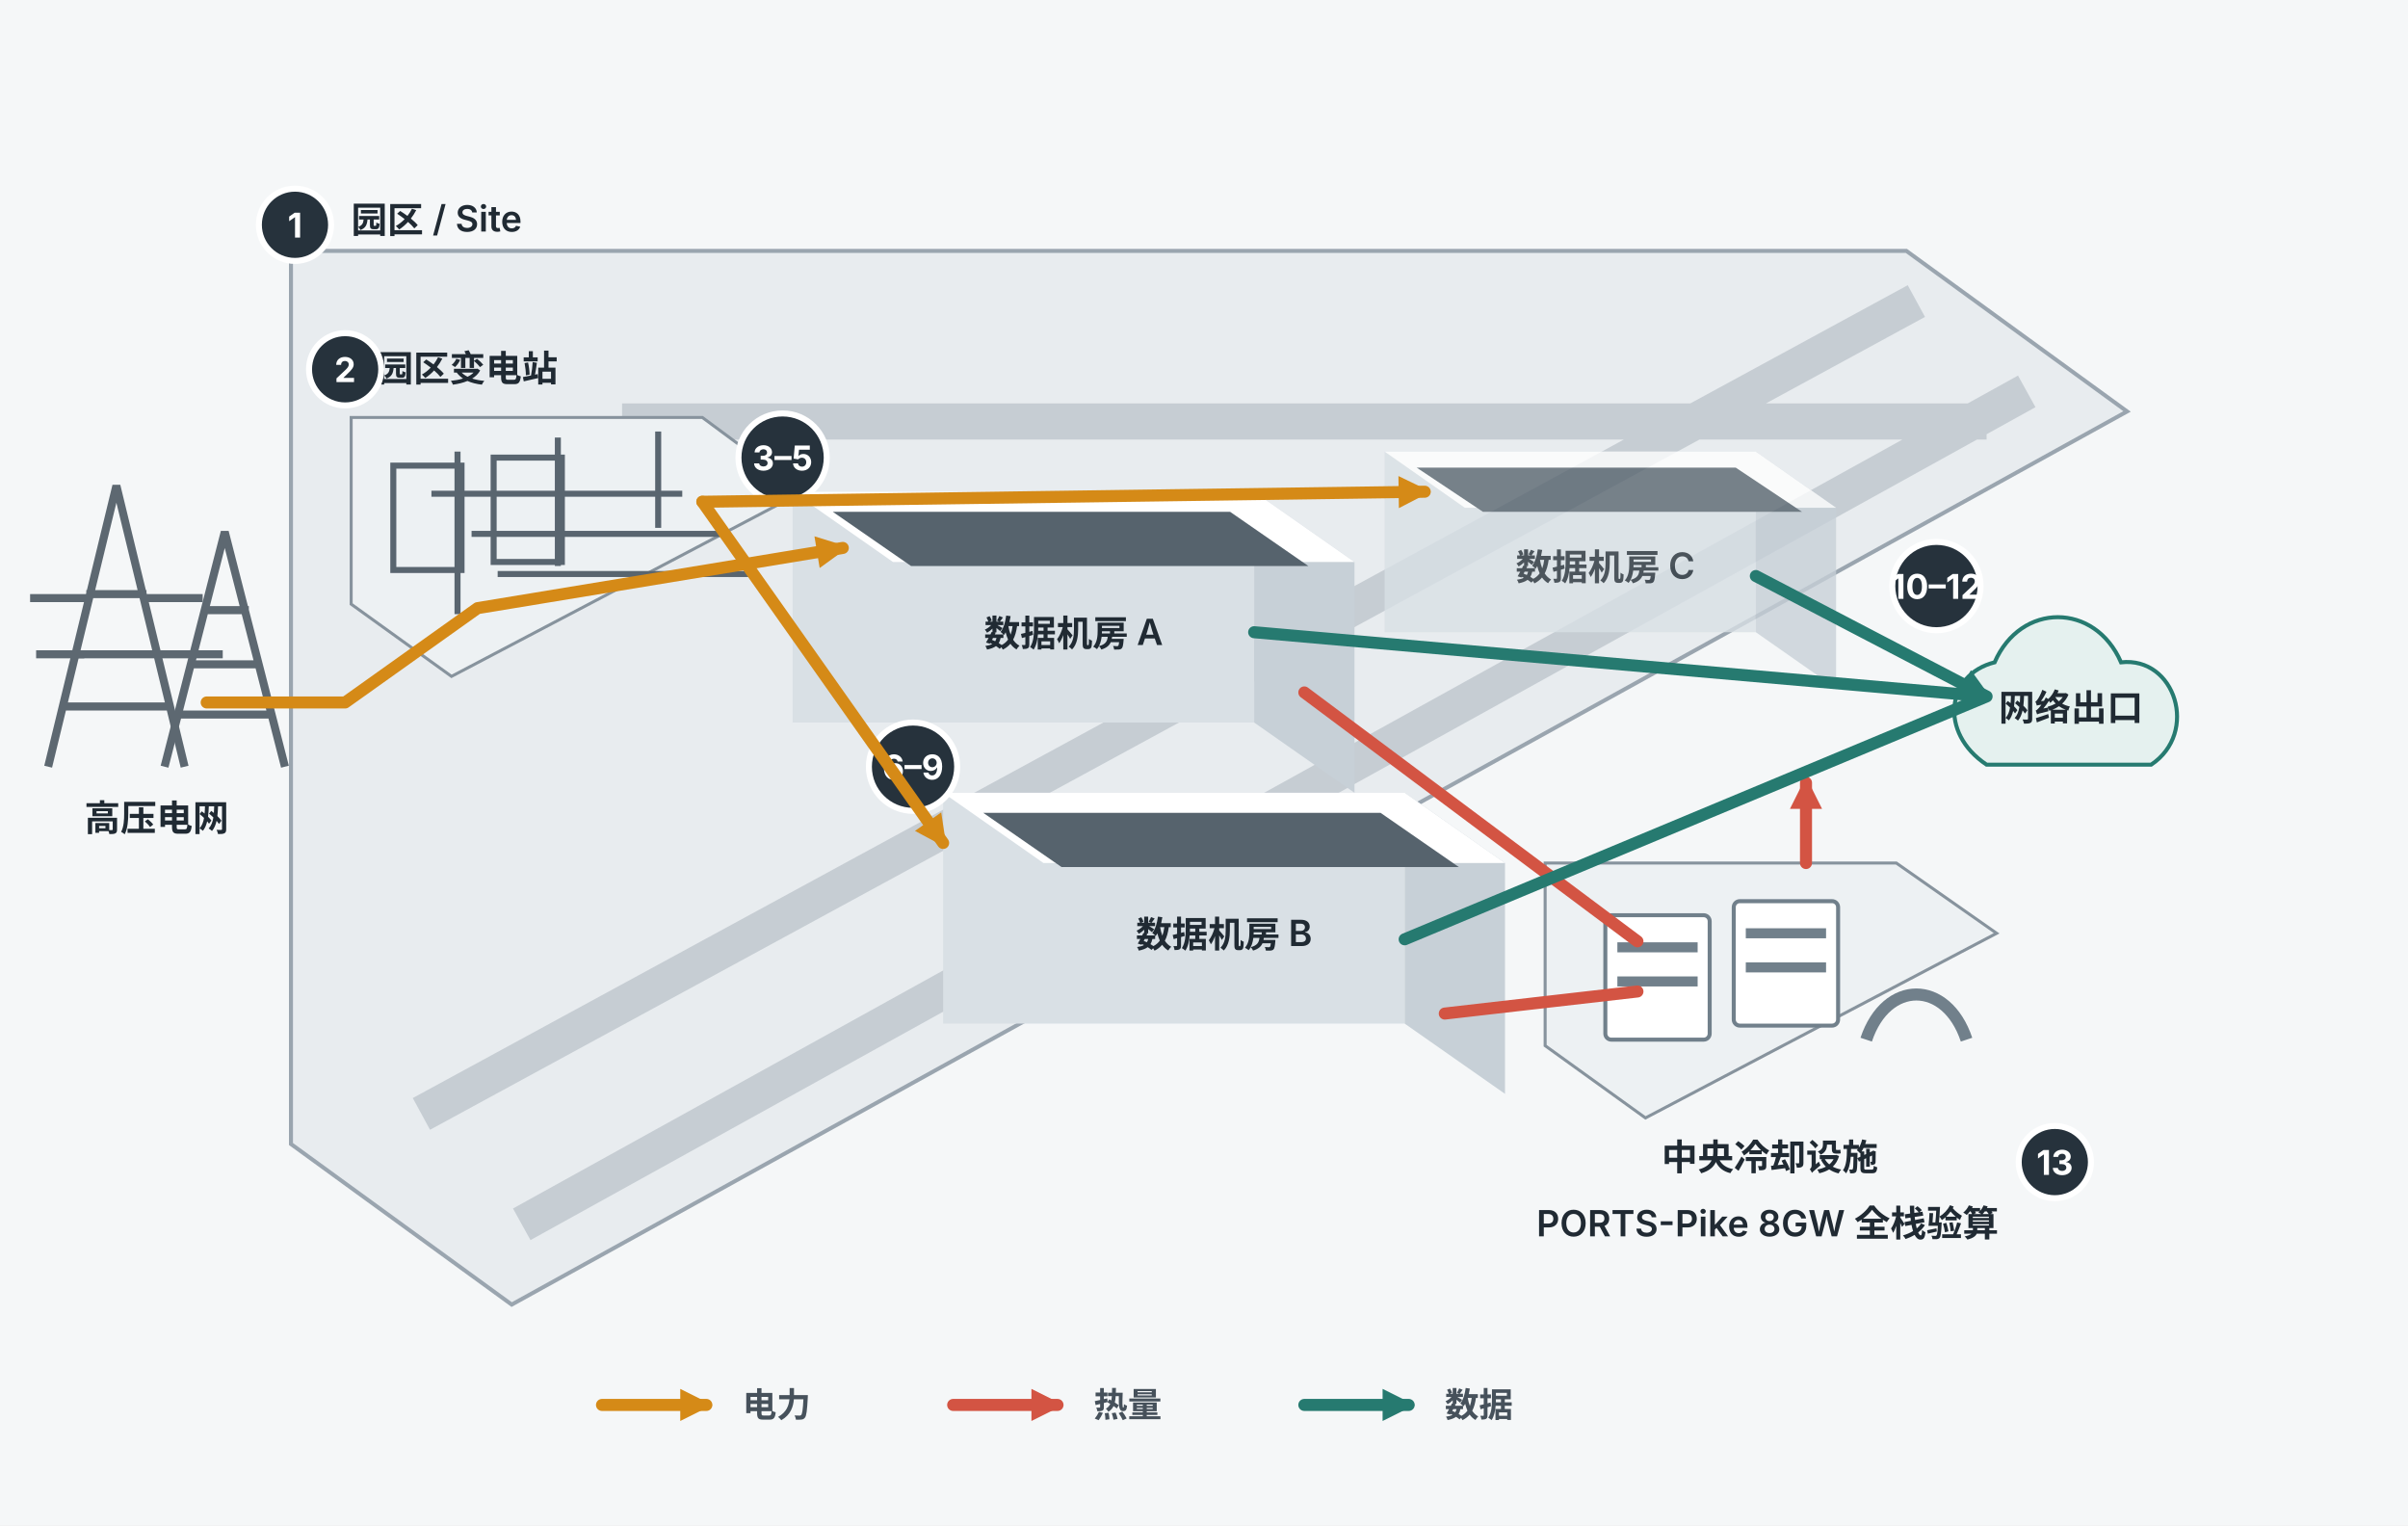
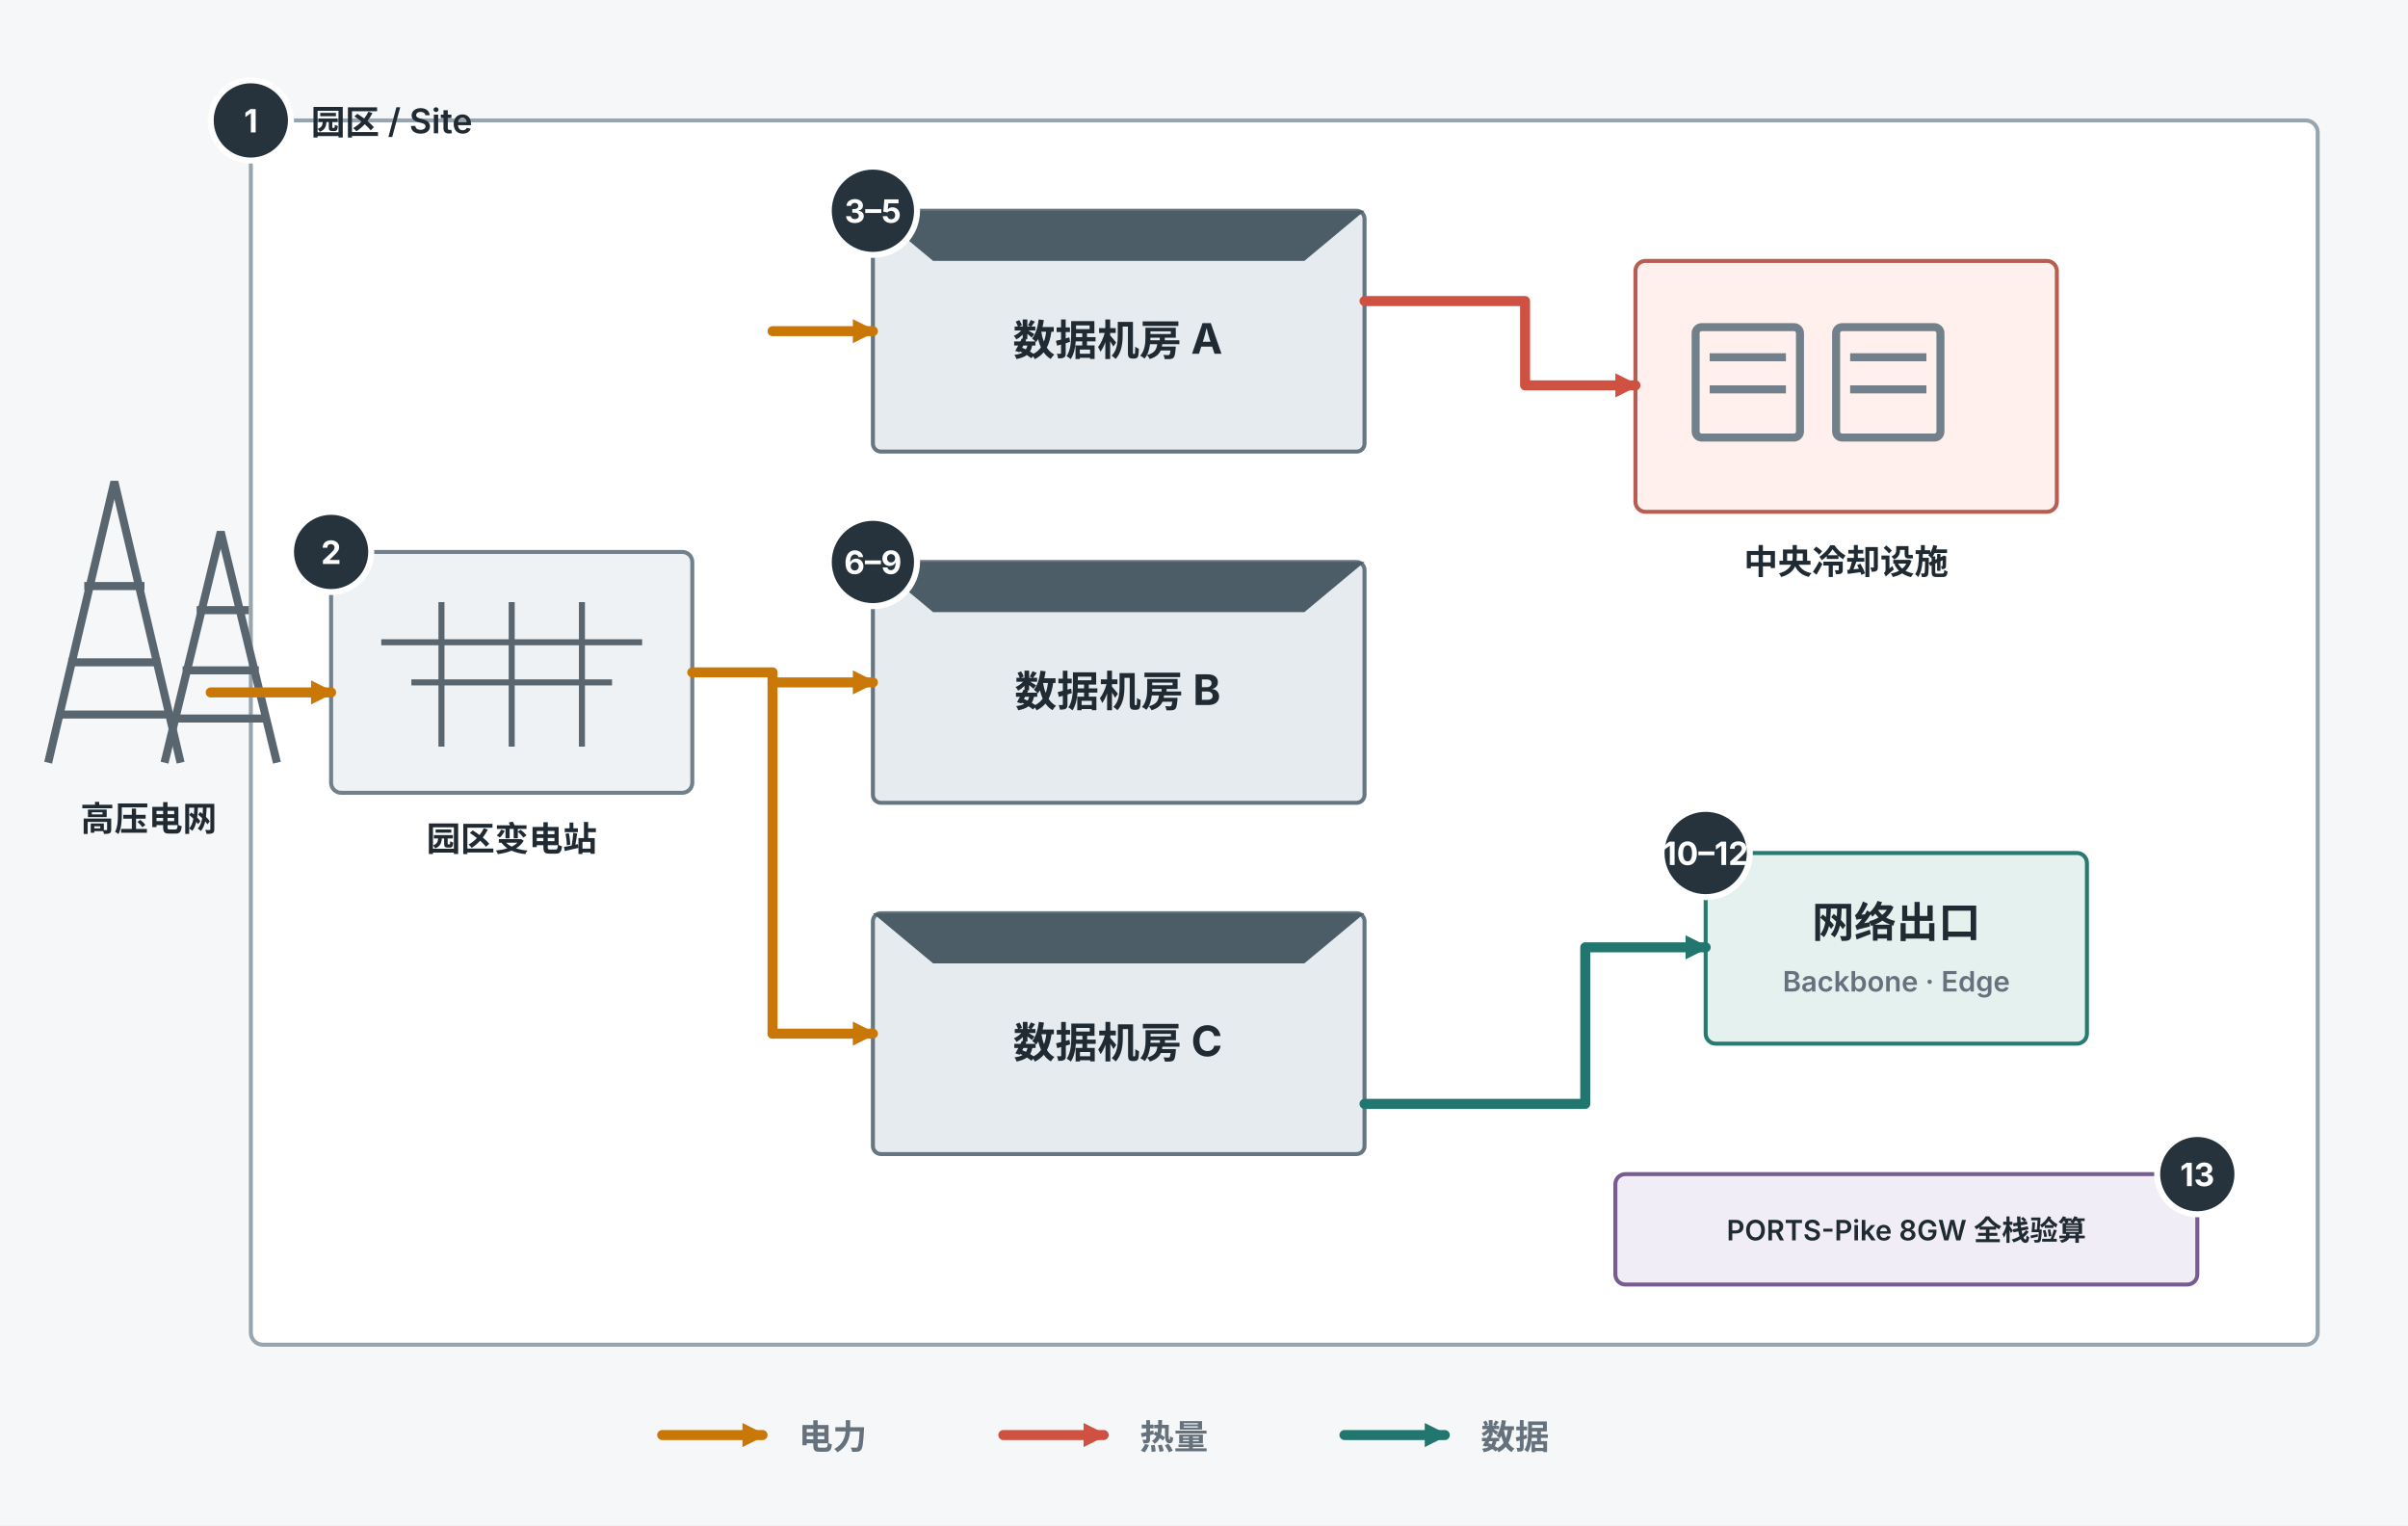
<svg xmlns="http://www.w3.org/2000/svg" width="1200" height="760" viewBox="0 0 1200 760" role="img" aria-labelledby="title desc">
  <defs>
-     <marker id="p" markerWidth="16" markerHeight="16" refX="13" refY="8" orient="auto" markerUnits="userSpaceOnUse">
-       <path d="M0 0L16 8L0 16Z" fill="#d58a17" />
+     <marker id="power-arrow" markerWidth="12" markerHeight="12" refX="10" refY="6" orient="auto" markerUnits="userSpaceOnUse">
+       <path d="M0 0L12 6L0 12Z" fill="#c97808" />
    </marker>
-     <marker id="h" markerWidth="16" markerHeight="16" refX="13" refY="8" orient="auto" markerUnits="userSpaceOnUse">
-       <path d="M0 0L16 8L0 16Z" fill="#d35443" />
+     <marker id="heat-arrow" markerWidth="12" markerHeight="12" refX="10" refY="6" orient="auto" markerUnits="userSpaceOnUse">
+       <path d="M0 0L12 6L0 12Z" fill="#cf5142" />
    </marker>
-     <marker id="d" markerWidth="16" markerHeight="16" refX="13" refY="8" orient="auto" markerUnits="userSpaceOnUse">
-       <path d="M0 0L16 8L0 16Z" fill="#267a70" />
+     <marker id="data-arrow" markerWidth="12" markerHeight="12" refX="10" refY="6" orient="auto" markerUnits="userSpaceOnUse">
+       <path d="M0 0L12 6L0 12Z" fill="#21776f" />
    </marker>
    <style>
-       .bg{fill:#f5f7f8}.site{fill:#e8ecef;stroke:#9aa5af;stroke-width:2}.road{fill:none;stroke:#c6cdd3;stroke-width:18}
-       .top{fill:#fff}.front{fill:#d9e0e5}.side{fill:#c7d0d7}.roof{fill:#56636d}.yard{fill:#edf1f3;stroke:#87939d;stroke-width:1.5}
-       .ink{fill:#202a33}.muted{fill:#66727d}.label{font:700 24px -apple-system,BlinkMacSystemFont,"Segoe UI",sans-serif}.minor{font:600 18px -apple-system,BlinkMacSystemFont,"Segoe UI",sans-serif}.tiny{font:600 15px -apple-system,BlinkMacSystemFont,"Segoe UI",sans-serif}.center{text-anchor:middle}
-       .power{fill:none;stroke:#d58a17;stroke-width:6;stroke-linecap:round;stroke-linejoin:round}.heat{fill:none;stroke:#d35443;stroke-width:6;stroke-linecap:round;stroke-linejoin:round}.data{fill:none;stroke:#267a70;stroke-width:6;stroke-linecap:round;stroke-linejoin:round}
-       .marker{fill:#26323c;stroke:#fff;stroke-width:3}.num{fill:#fff;font:700 17px -apple-system,BlinkMacSystemFont,"Segoe UI",sans-serif;text-anchor:middle;dominant-baseline:middle}.legend{font:600 17px -apple-system,BlinkMacSystemFont,"Segoe UI",sans-serif;fill:#46515b}
+       .bg{fill:#f6f7f8}.campus{fill:#fff;stroke:#98a5af;stroke-width:2}.building{fill:#e6ebef;stroke:#667681;stroke-width:2}.roof{fill:#4d5d68}.utility{fill:#eef2f4;stroke:#71808b;stroke-width:2}.cooling{fill:#fff0ed;stroke:#b85d51;stroke-width:2}.network{fill:#e5f1ef;stroke:#267a70;stroke-width:2}.case{fill:#f1edf7;stroke:#765c91;stroke-width:2}
+       .ink{fill:#202a33}.muted{fill:#65717c}.label{font-family:-apple-system,BlinkMacSystemFont,"Segoe UI",sans-serif;font-size:21px;font-weight:700}.minor{font-family:-apple-system,BlinkMacSystemFont,"Segoe UI",sans-serif;font-size:17px;font-weight:600}.tiny{font-family:-apple-system,BlinkMacSystemFont,"Segoe UI",sans-serif;font-size:14px;font-weight:600}.center{text-anchor:middle}
+       .power{fill:none;stroke:#c97808;stroke-width:5;stroke-linecap:round;stroke-linejoin:round}.heat{fill:none;stroke:#cf5142;stroke-width:5;stroke-linecap:round;stroke-linejoin:round}.data{fill:none;stroke:#21776f;stroke-width:5;stroke-linecap:round;stroke-linejoin:round}.marker{fill:#26323c;stroke:#fff;stroke-width:3}.num{fill:#fff;font-family:-apple-system,BlinkMacSystemFont,"Segoe UI",sans-serif;font-size:16px;font-weight:700;text-anchor:middle;dominant-baseline:middle}
    </style>
  </defs>
  <rect class="bg" width="1200" height="760" />
-   <polygon class="site" points="145,125 950,125 1060,205 255,650 145,570" />
-   <path class="road" d="M210 555L955 150M260 610L1010 195M310 210L990 210" />
-   <g stroke="#5d6871" stroke-width="4" fill="none">
-     <path d="M24 382L58 242L92 382M37 326H79M31 352H85M43 296H73" />
-     <path d="M82 382L112 265L142 382M94 331H130M89 356H135M101 304H124" />
-     <path d="M15 298H43M73 298H101M42 326H18M79 326H111" />
+   <rect class="campus" x="125" y="60" width="1030" height="610" rx="6" />
+   <circle class="marker" cx="125" cy="60" r="20" />
+   <text class="num" x="125" y="60">1</text>
+   <text class="minor ink" x="155" y="67">园区 / Site</text>
+   <g stroke="#59656f" stroke-width="4" fill="none">
+     <path d="M24 380L57 240L90 380M34 330H80M29 356H85M42 292H72" />
+     <path d="M82 380L110 265L138 380M91 334H129M87 358H133M98 304H124" />
  </g>
-   <text class="minor ink center" x="78" y="414">高压电网</text>
-   <polygon class="yard" points="175,208 350,208 400,245 225,337 175,301" />
+   <text class="minor ink center" x="74" y="414">高压电网</text>
+   <rect class="utility" x="165" y="275" width="180" height="120" rx="5" />
+   <circle class="marker" cx="165" cy="275" r="20" />
+   <text class="num" x="165" y="275">2</text>
  <g stroke="#59656f" stroke-width="3" fill="none">
-     <path d="M215 246H340M235 266H360M248 286H375" />
-     <path d="M228 225V306M278 218V282M328 215V263" />
-     <rect x="196" y="232" width="34" height="52" />
-     <rect x="246" y="228" width="34" height="52" />
+     <path d="M190 320H320M205 340H305M220 300V372M255 300V372M290 300V372" />
  </g>
-   <text class="minor ink" x="188" y="190">园区变电站</text>
-   <circle class="marker" cx="172" cy="184" r="18" />
-   <text class="num" x="172" y="184">2</text>
+   <text class="minor ink center" x="255" y="424">园区变电站</text>
  <g>
-     <polygon class="front" points="395,245 625,245 625,360 395,360" />
-     <polygon class="side" points="625,245 675,280 675,395 625,360" />
-     <polygon class="top" points="395,245 625,245 675,280 445,280" />
-     <polygon class="roof" points="415,255 613,255 652,282 454,282" />
-     <text class="minor ink center" x="535" y="322">数据机房 A</text>
+     <rect class="building" x="435" y="105" width="245" height="120" rx="4" />
+     <path class="roof" d="M435 105H680L650 130H465Z" />
+     <text class="label ink center" x="557" y="177">数据机房 A</text>
+     <circle class="marker" cx="435" cy="105" r="22" />
+     <text class="num" x="435" y="105">3–5</text>
  </g>
  <g>
-     <polygon class="front" points="470,395 700,395 700,510 470,510" />
-     <polygon class="side" points="700,395 750,430 750,545 700,510" />
-     <polygon class="top" points="470,395 700,395 750,430 520,430" />
-     <polygon class="roof" points="490,405 688,405 727,432 529,432" />
-     <text class="minor ink center" x="610" y="472">数据机房 B</text>
+     <rect class="building" x="435" y="280" width="245" height="120" rx="4" />
+     <path class="roof" d="M435 280H680L650 305H465Z" />
+     <text class="label ink center" x="557" y="352">数据机房 B</text>
+     <circle class="marker" cx="435" cy="280" r="22" />
+     <text class="num" x="435" y="280">6–9</text>
  </g>
-   <g opacity="0.78">
-     <polygon class="front" points="690,225 875,225 875,315 690,315" />
-     <polygon class="side" points="875,225 915,253 915,343 875,315" />
-     <polygon class="top" points="690,225 875,225 915,253 730,253" />
-     <polygon class="roof" points="706,233 865,233 898,255 739,255" />
-     <text class="minor ink center" x="800" y="289">数据机房 C</text>
+   <g>
+     <rect class="building" x="435" y="455" width="245" height="120" rx="4" />
+     <path class="roof" d="M435 455H680L650 480H465Z" />
+     <text class="label ink center" x="557" y="527">数据机房 C</text>
  </g>
-   <circle class="marker" cx="390" cy="228" r="22" />
-   <text class="num" x="390" y="228">3–5</text>
-   <circle class="marker" cx="455" cy="382" r="22" />
-   <text class="num" x="455" y="382">6–9</text>
-   <polygon class="yard" points="770,430 945,430 995,465 820,557 770,521" />
-   <rect x="800" y="456" width="52" height="62" rx="3" fill="#fff" stroke="#71808b" stroke-width="2" />
-   <rect x="864" y="449" width="52" height="62" rx="3" fill="#fff" stroke="#71808b" stroke-width="2" />
-   <g fill="none" stroke="#71808b" stroke-width="5">
-     <path d="M806 472H846M806 489H846M870 465H910M870 482H910" />
+   <rect class="cooling" x="815" y="130" width="210" height="125" rx="5" />
+   <g stroke="#71808b" stroke-width="4" fill="none">
+     <rect x="845" y="163" width="52" height="55" rx="3" />
+     <rect x="915" y="163" width="52" height="55" rx="3" />
+     <path d="M852 178H890M852 194H890M922 178H960M922 194H960" />
  </g>
-   <path d="M930 518C940 488 970 488 980 518" fill="none" stroke="#71808b" stroke-width="6" />
-   <text class="minor ink center" x="882" y="583">中央冷却设施</text>
-   <path d="M994 330C1007 300 1044 300 1057 330C1084 327 1096 365 1072 381H990C966 365 970 336 994 330Z" fill="#e5f1ef" stroke="#267a70" stroke-width="2" />
-   <text class="minor ink center" x="1032" y="359">网络出口</text>
-   <circle class="marker" cx="965" cy="292" r="22" />
-   <text class="num" x="965" y="292">10–12</text>
-   <circle class="marker" cx="147" cy="112" r="18" />
-   <text class="num" x="147" y="112">1</text>
-   <text class="minor ink" x="175" y="116">园区 / Site</text>
-   <circle class="marker" cx="1024" cy="579" r="18" />
-   <text class="num" x="1024" y="579">13</text>
-   <text class="minor ink" x="996" y="616" text-anchor="end">PORTS-Pike 8GW 全栈验算</text>
-   <path class="power" d="M103 350H172L238 303L420 273" marker-end="url(#p)" />
-   <path class="power" d="M350 250L470 420" marker-end="url(#p)" />
-   <path class="power" d="M350 250L710 245" marker-end="url(#p)" />
-   <path class="heat" d="M650 345L816 469M720 505L816 494M900 430V390" marker-end="url(#h)" />
-   <path class="data" d="M625 315L990 347M700 468L990 347M875 287L990 347" marker-end="url(#d)" />
-   <line x1="300" y1="700" x2="352" y2="700" class="power" marker-end="url(#p)" />
-   <text class="legend" x="370" y="706">电力</text>
-   <line x1="475" y1="700" x2="527" y2="700" class="heat" marker-end="url(#h)" />
-   <text class="legend" x="545" y="706">热量</text>
-   <line x1="650" y1="700" x2="702" y2="700" class="data" marker-end="url(#d)" />
-   <text class="legend" x="720" y="706">数据</text>
+   <text class="minor ink center" x="920" y="286">中央冷却设施</text>
+   <rect class="network" x="850" y="425" width="190" height="95" rx="5" />
+   <text class="label ink center" x="945" y="467">网络出口</text>
+   <text class="tiny muted center" x="945" y="494">Backbone · Edge</text>
+   <circle class="marker" cx="850" cy="425" r="22" />
+   <text class="num" x="850" y="425">10–12</text>
+   <rect class="case" x="805" y="585" width="290" height="55" rx="5" />
+   <text class="tiny ink center" x="950" y="618">PORTS-Pike 8GW 全栈验算</text>
+   <circle class="marker" cx="1095" cy="585" r="20" />
+   <text class="num" x="1095" y="585">13</text>
+   <path class="power" d="M105 345H165" marker-end="url(#power-arrow)" />
+   <path class="power" d="M345 335H385V515" />
+   <path class="power" d="M385 165H435" marker-end="url(#power-arrow)" />
+   <path class="power" d="M385 340H435" marker-end="url(#power-arrow)" />
+   <path class="power" d="M385 515H435" marker-end="url(#power-arrow)" />
+   <path class="heat" d="M680 150H760V192H815" marker-end="url(#heat-arrow)" />
+   <path class="data" d="M680 550H790V472H850" marker-end="url(#data-arrow)" />
+   <line class="power" x1="330" y1="715" x2="380" y2="715" marker-end="url(#power-arrow)" />
+   <text class="minor muted" x="398" y="722">电力</text>
+   <line class="heat" x1="500" y1="715" x2="550" y2="715" marker-end="url(#heat-arrow)" />
+   <text class="minor muted" x="568" y="722">热量</text>
+   <line class="data" x1="670" y1="715" x2="720" y2="715" marker-end="url(#data-arrow)" />
+   <text class="minor muted" x="738" y="722">数据</text>
</svg>
